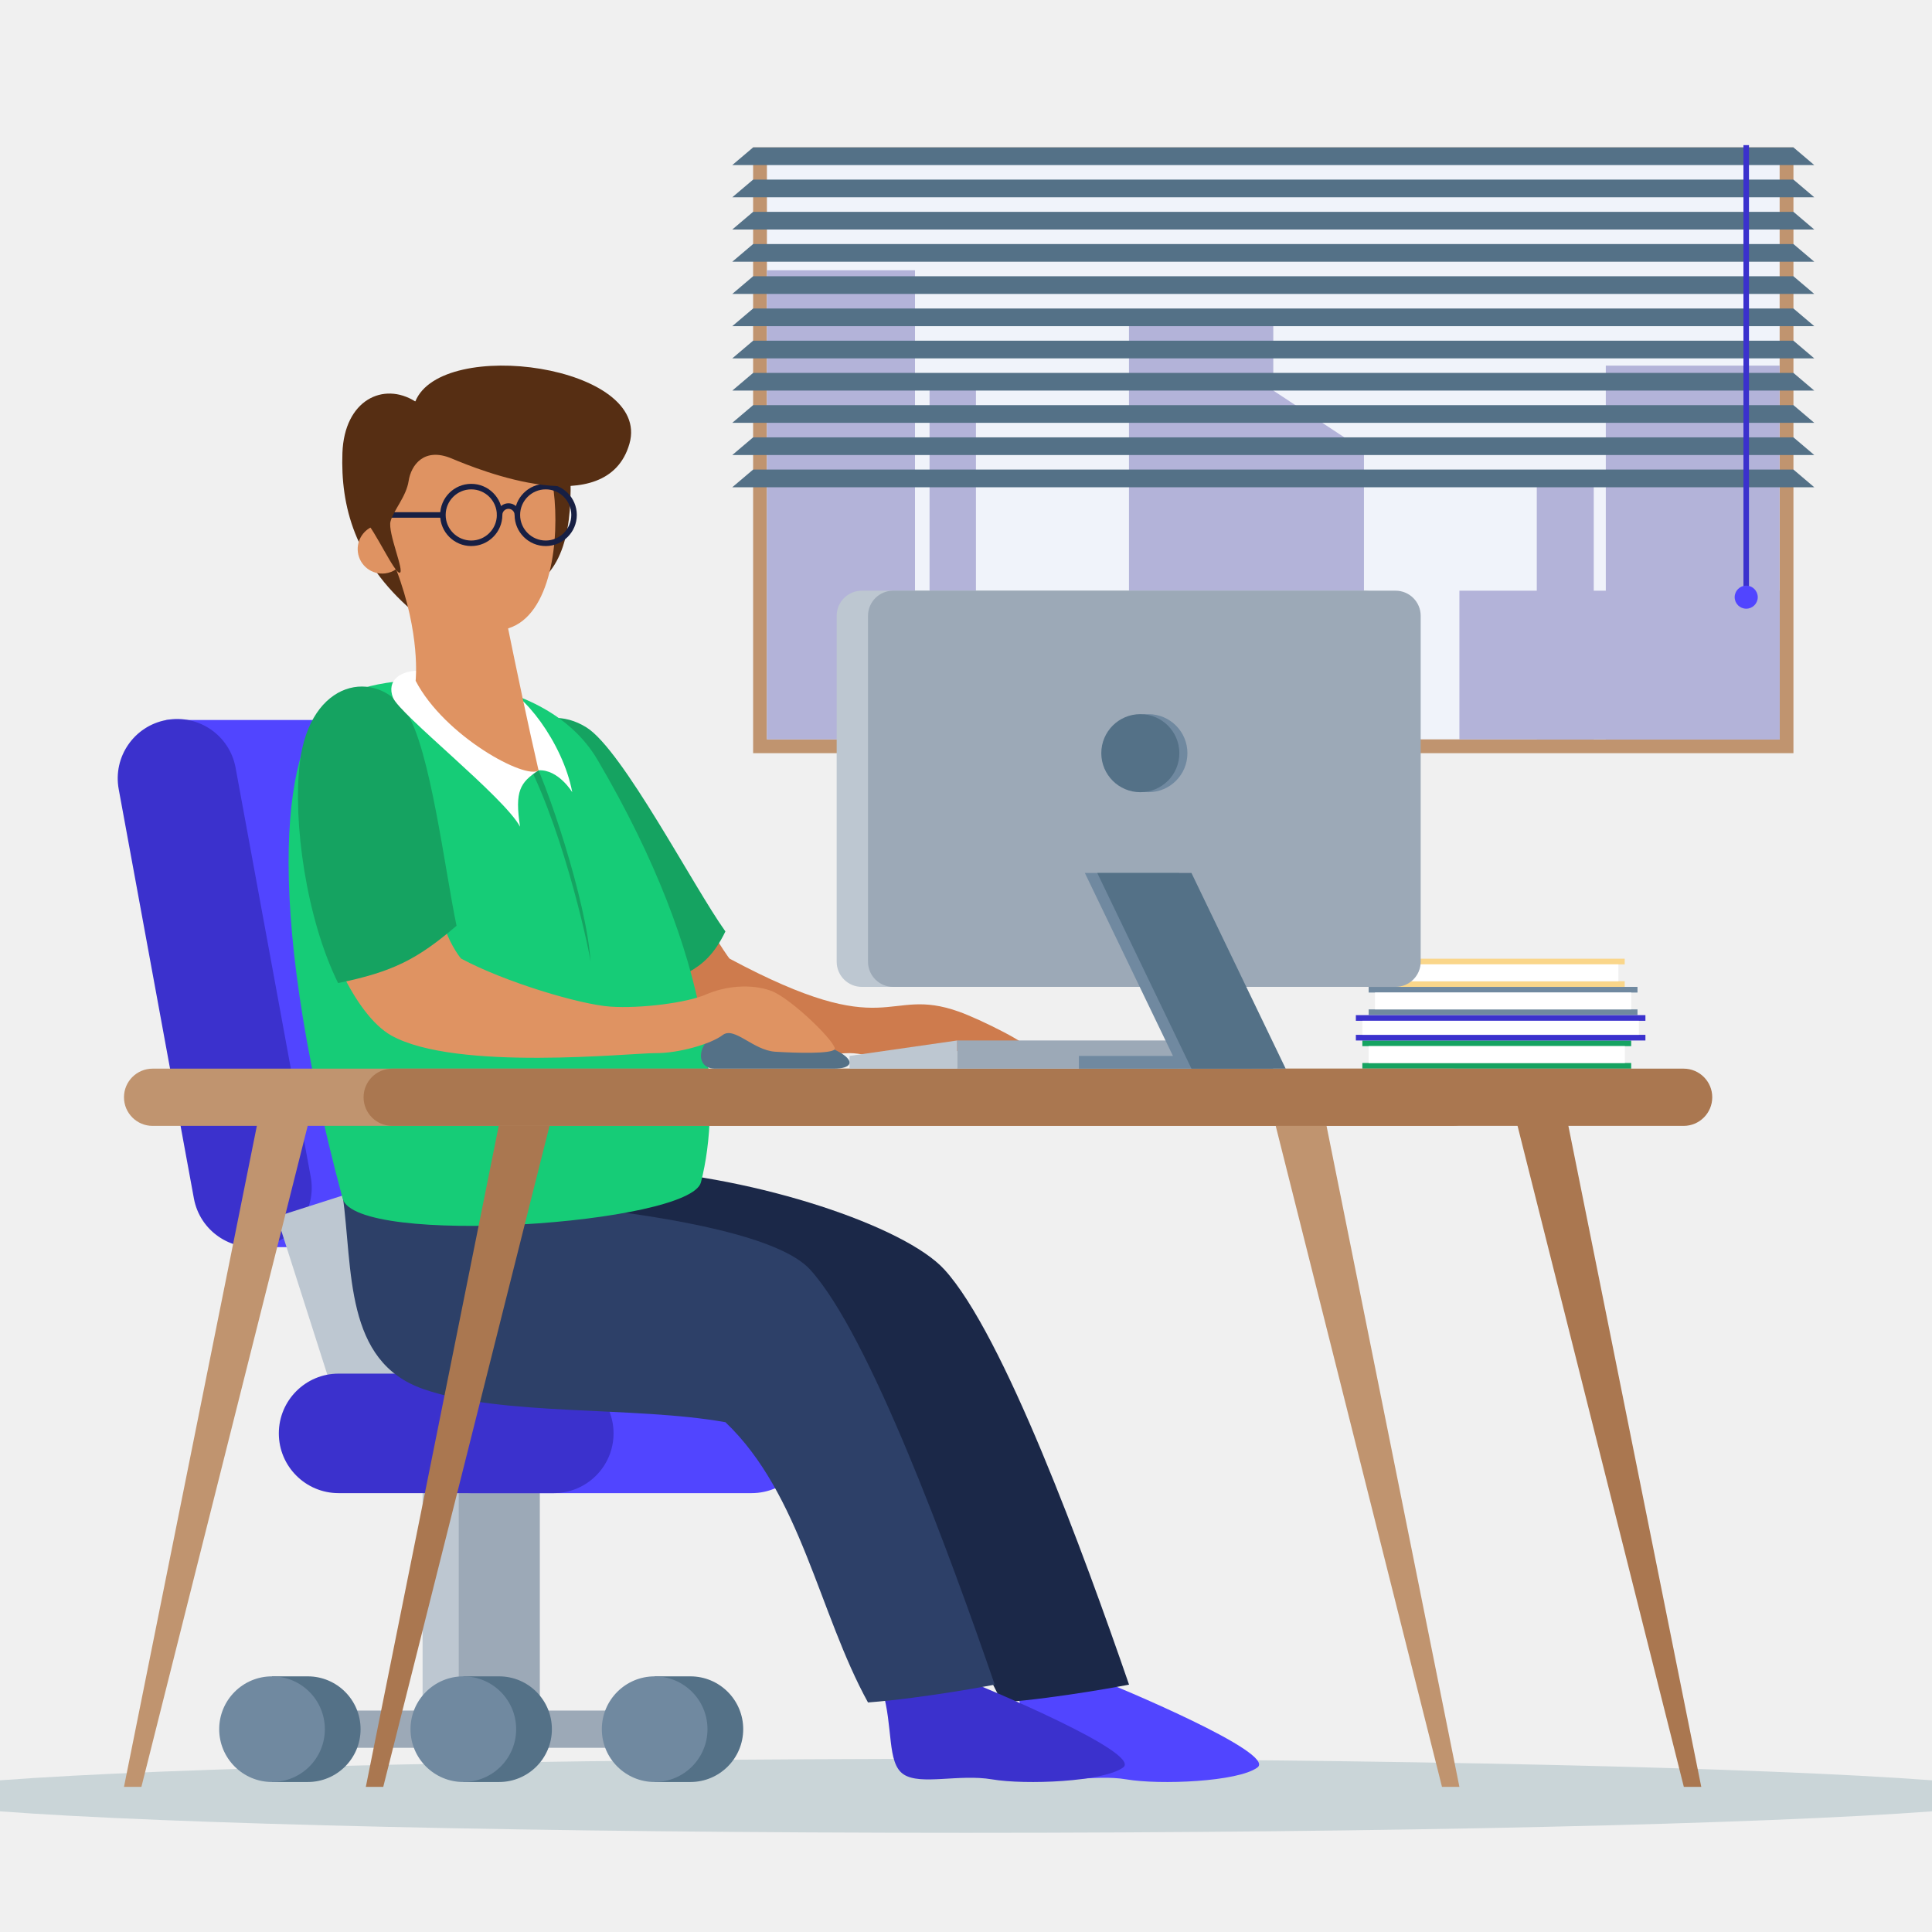
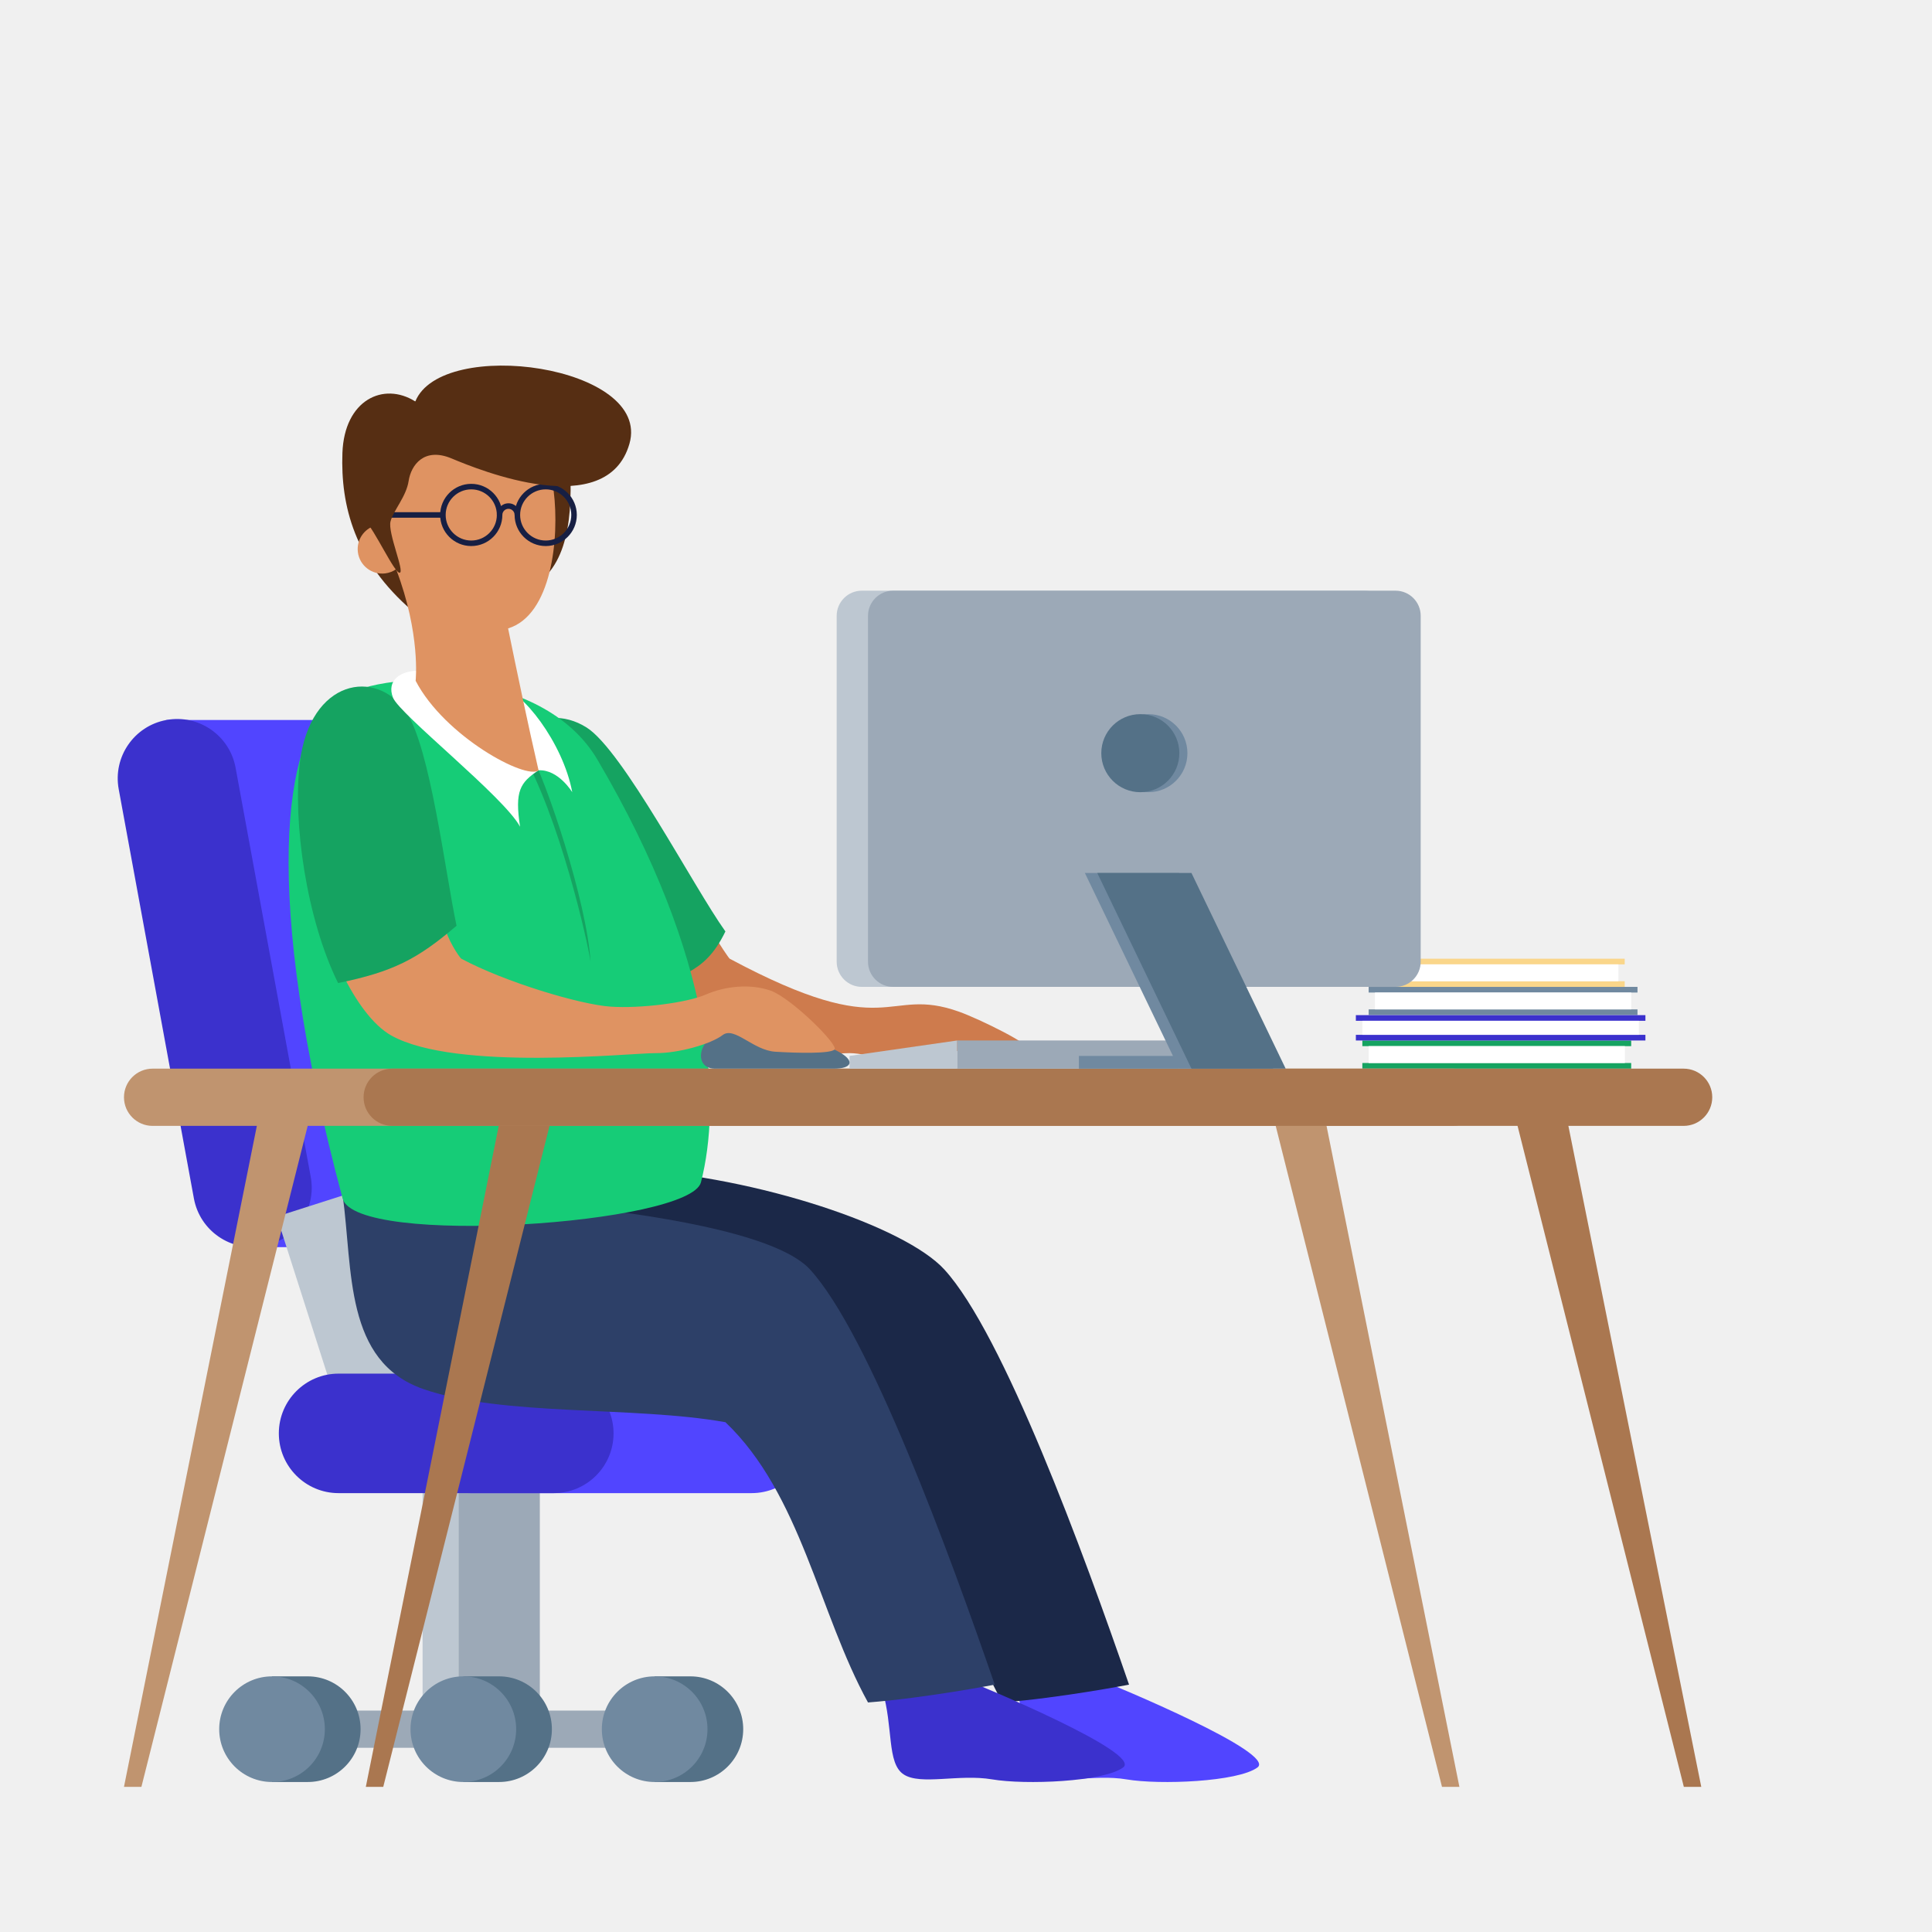
<svg xmlns="http://www.w3.org/2000/svg" version="1.1" id="Layer_4" x="0px" y="0px" viewBox="0 0 1400 1400" style="enable-background:new 0 0 1400 1400;" xml:space="preserve">
  <style type="text/css">
	.st0{fill:#EEEEEE;}
	.st1{fill:#CAD5D8;}
	.st2{fill:#7089A0;}
	.st3{fill:#FFFFFF;}
	.st4{fill:#15a361;}
	.st5{fill:#FAD68A;}
	.st6{fill:#3b31cd;}
	.st7{fill:#C0946F;}
	.st8{fill:#F0F3FA;}
	.st9{fill:#B3B3D9;}
	.st10{fill:#547187;}
	.st11{fill:#5145ff;}
	.st12{fill:#CE7B4D;}
	.st13{fill:#BDC7D1;}
	.st14{fill:#9CA9B7;}
	.st15{fill:#1B2848;}
	.st16{fill:#2D4068;}
	.st17{fill:#16cc77;}
	.st18{fill:#AA7750;}
	.st19{fill:#DF9362;}
	.st20{fill:#562E13;}
	.st21{fill:#171F43;}
</style>
  <g id="XMLID_1_">
-     <g id="XMLID_118_">
-       <path id="XMLID_123_" class="st1" d="M700,1274.53c-310.24,0-577.68,6.37-700,15.55v22.49c122.32,9.18,389.76,15.55,700,15.55    s577.68-6.37,700-15.55v-22.49C1277.68,1280.9,1010.24,1274.53,700,1274.53z" />
-     </g>
    <g id="XMLID_135_">
      <g id="XMLID_127_">
        <rect id="XMLID_130_" x="991.78" y="731.44" class="st2" width="194.81" height="4.1" />
        <rect id="XMLID_129_" x="991.78" y="715.13" class="st2" width="194.81" height="4.1" />
        <rect id="XMLID_128_" x="996.35" y="719.22" class="st3" width="185.67" height="12.22" />
      </g>
      <g id="XMLID_121_">
        <g id="XMLID_117_">
          <rect id="XMLID_116_" x="987.21" y="770.29" class="st4" width="194.81" height="4.1" />
          <rect id="XMLID_120_" x="987.21" y="753.97" class="st4" width="194.81" height="4.1" />
          <rect id="XMLID_119_" x="991.78" y="758.07" class="st3" width="185.67" height="12.22" />
        </g>
        <g id="XMLID_131_">
          <rect id="XMLID_134_" x="982.51" y="711.03" class="st5" width="194.81" height="4.1" />
          <rect id="XMLID_133_" x="982.51" y="694.72" class="st5" width="194.81" height="4.1" />
          <rect id="XMLID_132_" x="987.08" y="698.81" class="st3" width="185.67" height="12.22" />
        </g>
        <g id="XMLID_122_">
          <rect id="XMLID_126_" x="982.51" y="749.88" class="st6" width="209.82" height="4.1" />
          <rect id="XMLID_125_" x="982.51" y="735.61" class="st6" width="209.82" height="4.1" />
          <rect id="XMLID_124_" x="987.21" y="739.71" class="st3" width="200.41" height="10.17" />
        </g>
      </g>
    </g>
    <g id="XMLID_115_">
-       <g id="XMLID_114_">
-         <g id="XMLID_111_">
-           <g id="XMLID_93_">
-             <rect id="XMLID_96_" x="703.18" y="-50.64" transform="matrix(-1.836970e-16 1 -1 -1.836970e-16 1248.959 -596.3763)" class="st7" width="438.97" height="753.86" />
-             <rect id="XMLID_85_" x="555.74" y="116.8" class="st8" width="733.86" height="418.97" />
-             <g id="XMLID_90_">
-               <rect id="XMLID_87_" x="1113.61" y="350.61" class="st9" width="175.99" height="185.17" />
-               <rect id="XMLID_97_" x="1154.9" y="350.61" class="st8" width="134.7" height="185.17" />
-               <rect id="XMLID_86_" x="1163.63" y="264.93" class="st9" width="125.97" height="270.85" />
-               <rect id="XMLID_88_" x="1057.54" y="428.03" class="st9" width="232.06" height="107.75" />
-               <rect id="XMLID_89_" x="818.11" y="225.9" class="st9" width="104.56" height="309.88" />
-               <polygon id="XMLID_91_" class="st9" points="988.38,535.78 906.95,535.78 906.95,272.67 988.38,326.29       " />
-               <rect id="XMLID_94_" x="639.98" y="272.67" class="st8" width="67.21" height="263.11" />
-               <rect id="XMLID_95_" x="673.59" y="272.67" class="st9" width="33.61" height="263.11" />
-               <rect id="XMLID_92_" x="555.74" y="195.84" class="st9" width="107.3" height="339.94" />
-             </g>
-           </g>
-           <g id="XMLID_99_">
-             <polygon id="XMLID_98_" class="st10" points="1314.69,119.62 530.64,119.62 545.74,106.81 1299.6,106.81      " />
-             <polygon id="XMLID_100_" class="st10" points="1314.69,142.96 530.64,142.96 545.74,130.15 1299.6,130.15      " />
-             <polygon id="XMLID_101_" class="st10" points="1314.69,166.31 530.64,166.31 545.74,153.5 1299.6,153.5      " />
-             <polygon id="XMLID_102_" class="st10" points="1314.69,189.65 530.64,189.65 545.74,176.84 1299.6,176.84      " />
-             <polygon id="XMLID_103_" class="st10" points="1314.69,213 530.64,213 545.74,200.19 1299.6,200.19      " />
-             <polygon id="XMLID_105_" class="st10" points="1314.69,236.35 530.64,236.35 545.74,223.54 1299.6,223.54      " />
-             <polygon id="XMLID_106_" class="st10" points="1314.69,259.69 530.64,259.69 545.74,246.88 1299.6,246.88      " />
-             <polygon id="XMLID_107_" class="st10" points="1314.69,283.04 530.64,283.04 545.74,270.23 1299.6,270.23      " />
-             <polygon id="XMLID_108_" class="st10" points="1314.69,306.39 530.64,306.39 545.74,293.58 1299.6,293.58      " />
-             <polygon id="XMLID_109_" class="st10" points="1314.69,329.73 530.64,329.73 545.74,316.92 1299.6,316.92      " />
-             <polygon id="XMLID_110_" class="st10" points="1314.69,353.08 530.64,353.08 545.74,340.27 1299.6,340.27      " />
-           </g>
-         </g>
-         <rect id="XMLID_112_" x="1263.37" y="105.17" class="st6" width="4" height="327.56" />
-         <circle id="XMLID_113_" class="st11" cx="1265.37" cy="432.73" r="8.36" />
-       </g>
      <g id="XMLID_78_">
        <g id="XMLID_37_">
          <path id="XMLID_41_" class="st12" d="M694.92,733.1c-53.61-19.08-49.44,24.16-166.19-38.41c-1.8-1.56-24.96-37.21-27.02-46.9      c-28.59,24.43-19.32,50.11-58.94,58.23c9.38,19,21.76,36.82,35.34,44.38c46.91,26.12,119.58,12.6,137.49,12.73      c16.52,0.12,30.47,9.92,39.01,3.39s31.54-5.42,47.63-4.41c16.1,1,39.28,1.51,42.89-1.51      C748.74,757.58,709.74,738.37,694.92,733.1z" />
          <path id="XMLID_38_" class="st4" d="M525.66,674.96c-23.18-32.38-74.35-131.21-100.59-147.79      c-32.77-20.7-73.29,6.18-55.94,64.34c12.33,41.32,49.68,101.92,89.44,135.41C491.67,703.57,509.31,708.67,525.66,674.96z" />
        </g>
        <g id="XMLID_77_">
          <g id="XMLID_70_">
            <rect id="XMLID_69_" x="306.22" y="1060.7" class="st13" width="58.75" height="172.96" />
            <rect id="XMLID_71_" x="332.43" y="1060.7" class="st14" width="58.75" height="172.96" />
          </g>
          <rect id="XMLID_76_" x="212.86" y="1239.55" class="st14" width="253.48" height="26.96" />
          <g id="XMLID_81_">
            <g id="XMLID_74_">
              <path id="XMLID_73_" class="st10" d="M223.01,1291.31c21.14,0,38.28-17.14,38.28-38.28c0-21.14-17.14-38.28-38.28-38.28        h-25.89v76.56H223.01z" />
              <circle id="XMLID_72_" class="st2" cx="197.12" cy="1253.03" r="38.28" />
            </g>
            <g id="XMLID_75_">
              <path id="XMLID_80_" class="st10" d="M361.64,1291.31c21.14,0,38.28-17.14,38.28-38.28c0-21.14-17.14-38.28-38.28-38.28        h-25.89v76.56H361.64z" />
              <circle id="XMLID_79_" class="st2" cx="335.75" cy="1253.03" r="38.28" />
            </g>
            <g id="XMLID_82_">
              <path id="XMLID_84_" class="st10" d="M500.28,1291.31c21.14,0,38.28-17.14,38.28-38.28c0-21.14-17.14-38.28-38.28-38.28        h-25.89v76.56H500.28z" />
              <circle id="XMLID_83_" class="st2" cx="474.39" cy="1253.03" r="38.28" />
            </g>
          </g>
        </g>
        <g id="XMLID_68_">
          <g id="XMLID_52_">
            <polygon id="XMLID_51_" class="st11" points="120.59,521.73 325.9,521.73 410.72,903.71 190.62,903.71      " />
            <path id="XMLID_50_" class="st6" d="M190.62,903L190.62,903c-23.39,4.3-45.83-11.18-50.12-34.57L86.02,571.85       c-4.3-23.39,11.18-45.83,34.57-50.12h0c23.39-4.3,45.83,11.18,50.12,34.57l54.47,296.58C229.48,876.26,214,898.7,190.62,903z" />
          </g>
          <g id="XMLID_67_">
            <rect id="XMLID_63_" x="222.6" y="865.4" transform="matrix(0.9525 -0.3045 0.3045 0.9525 -274.9764 125.065)" class="st13" width="81.72" height="157.35" />
            <g id="XMLID_66_">
              <path id="XMLID_62_" class="st11" d="M544.61,1081.98H340.94c-23.91,0-43.3-19.39-43.3-43.3v0c0-23.91,19.39-43.3,43.3-43.3        h203.67c23.91,0,43.3,19.39,43.3,43.3v0C587.91,1062.59,568.53,1081.98,544.61,1081.98z" />
              <path id="XMLID_64_" class="st6" d="M401.3,1081.98H245.35c-23.91,0-43.3-19.39-43.3-43.3v0c0-23.91,19.39-43.3,43.3-43.3        H401.3c23.91,0,43.3,19.39,43.3,43.3v0C444.6,1062.59,425.21,1081.98,401.3,1081.98z" />
            </g>
          </g>
        </g>
        <g id="XMLID_65_">
          <g id="XMLID_54_">
            <path id="XMLID_60_" class="st11" d="M736.62,1224.38c8.18,27.28,3.18,53.19,15.46,61.38c12.28,8.18,40.11-0.45,64.16,3.64       c24.04,4.09,80.87,1.82,94.97-8.64c14.09-10.46-101.84-58.65-116.84-64.56C779.35,1210.29,736.62,1224.38,736.62,1224.38z" />
            <path id="XMLID_59_" class="st15" d="M345.6,865.9c7.52,54.65,1.08,120.77,58.61,140.71c57.53,19.94,152.27,12.12,218.77,23.97       c54.65,52.01,67.78,138.56,103.33,203.09c42.14-3.29,91.84-12.91,91.84-12.91c-32.92-95.47-91.08-254.12-133.87-300.86       c-28.82-31.48-135.58-67-226.64-72.48C413.47,844.75,357.85,864.9,345.6,865.9z" />
          </g>
          <g id="XMLID_61_">
            <path id="XMLID_58_" class="st6" d="M639.3,1224.38c8.18,27.28,3.18,53.19,15.46,61.38c12.28,8.18,40.11-0.45,64.16,3.64       c24.04,4.09,80.87,1.82,94.97-8.64c14.09-10.46-101.84-58.65-116.84-64.56C682.03,1210.29,639.3,1224.38,639.3,1224.38z" />
            <path id="XMLID_56_" class="st16" d="M248.28,865.9c7.52,54.65,1.08,120.77,58.61,140.71       c57.53,19.94,152.27,12.12,218.77,23.97c54.65,52.01,67.78,138.56,103.33,203.09c42.14-3.29,91.84-12.91,91.84-12.91       c-32.92-95.47-91.08-254.12-133.87-300.86C544.16,873.14,285.79,862.84,248.28,865.9z" />
          </g>
        </g>
        <path id="XMLID_26_" class="st17" d="M432.9,550.46c85.96,146.08,89.59,249.29,75.04,306.27     c-7.77,30.41-250.22,46.98-259.66,11.78c-59.84-223.17-41.85-334.12-7.29-359.79C275.55,483.05,392.94,482.56,432.9,550.46z" />
        <path id="XMLID_57_" class="st4" d="M382.86,542.53h-6c28.92,49.48,49.19,141.11,51.07,154.25     C425.3,653.97,396.03,565.46,382.86,542.53z" />
        <g id="XMLID_16_">
          <polygon id="XMLID_15_" class="st18" points="277.72,1294.83 265.09,1294.83 365.55,795.12 403.43,795.12     " />
          <polygon id="XMLID_17_" class="st18" points="1220.17,1294.83 1232.8,1294.83 1132.34,795.12 1094.46,795.12     " />
        </g>
        <g id="XMLID_27_">
          <polygon id="XMLID_29_" class="st7" points="102.47,1294.83 89.84,1294.83 190.29,795.12 228.17,795.12     " />
          <polygon id="XMLID_28_" class="st7" points="1044.92,1294.83 1057.54,1294.83 957.09,795.12 919.21,795.12     " />
        </g>
        <path id="XMLID_30_" class="st7" d="M1052.72,815.86H110.58c-11.45,0-20.74-9.29-20.74-20.74v0c0-11.45,9.29-20.74,20.74-20.74     h942.15c11.45,0,20.74,9.29,20.74,20.74v0C1073.46,806.57,1064.18,815.86,1052.72,815.86z" />
        <path id="XMLID_104_" class="st18" d="M1220.02,774.38H284.2c-11.45,0-20.74,9.29-20.74,20.74v0c0,11.45,9.29,20.74,20.74,20.74     h935.82c11.45,0,20.74-9.29,20.74-20.74v0C1240.76,783.67,1231.47,774.38,1220.02,774.38z" />
        <g id="XMLID_33_">
          <polygon id="XMLID_34_" class="st13" points="615.61,765.16 615.61,774.38 693.63,774.38 693.63,753.97     " />
          <rect id="XMLID_35_" x="693.63" y="753.97" class="st14" width="213.32" height="20.41" />
        </g>
        <g id="XMLID_25_">
          <g id="XMLID_23_">
            <path id="XMLID_21_" class="st13" d="M988.57,715.13H624.52c-10.07,0-18.23-8.16-18.23-18.23V446.26       c0-10.07,8.16-18.23,18.23-18.23h364.04c10.07,0,18.23,8.16,18.23,18.23V696.9C1006.8,706.97,998.64,715.13,988.57,715.13z" />
            <path id="XMLID_18_" class="st14" d="M1011.26,715.13H647.22c-10.07,0-18.23-8.16-18.23-18.23V446.26       c0-10.07,8.16-18.23,18.23-18.23h364.04c10.07,0,18.23,8.16,18.23,18.23V696.9C1029.49,706.97,1021.33,715.13,1011.26,715.13z" />
            <g id="XMLID_137_">
              <circle id="XMLID_136_" class="st2" cx="832.17" cy="545.78" r="28.28" />
              <circle id="XMLID_138_" class="st10" cx="826.32" cy="545.78" r="28.28" />
            </g>
          </g>
          <g id="XMLID_20_">
            <polygon id="XMLID_22_" class="st2" points="922.67,774.38 854.4,774.38 786.13,632.58 854.4,632.58      " />
            <polygon id="XMLID_19_" class="st10" points="931.64,774.38 863.37,774.38 795.11,632.58 863.37,632.58      " />
          </g>
          <rect id="XMLID_24_" x="781.82" y="765.16" class="st2" width="72.58" height="9.22" />
        </g>
        <path id="XMLID_31_" class="st10" d="M517.97,774.38c-18.34,0-11.64-31.54,20.99-28.32c74.43,7.35,91.1,28.32,65.29,28.32     C582.52,774.38,523.89,774.38,517.97,774.38z" />
        <g id="XMLID_32_">
          <path id="XMLID_39_" class="st19" d="M558.53,717.89c-14.82-5.27-33.16-3.27-46.97,2.76c-13.82,6.03-47.33,10.28-69.17,8.8      c-21.85-1.48-76.25-17.67-108.15-34.76c-1.8-1.56-10.12-14.16-12.17-23.84c-28.59,24.43-34.16,27.05-73.78,35.18      c9.38,19,21.76,36.82,35.34,44.38c46.91,26.12,173.61,12.6,191.52,12.73c16.52,0.12,39.94-6.55,48.48-13.08      c8.54-6.53,22.07,11.05,38.16,12.06c16.1,1,39.28,1.51,42.89-1.51C608.26,757.58,573.35,723.16,558.53,717.89z" />
          <path id="XMLID_40_" class="st4" d="M330.83,670.84c-8.26-38.95-19.1-129.21-36.51-154.92c-21.73-32.1-69.62-23.7-77.03,36.54      c-5.26,42.8,4.68,113.29,27.7,159.9C284.67,704.23,302.35,695.18,330.83,670.84z" />
        </g>
        <path id="XMLID_42_" class="st20" d="M298.75,442.58c-41.63-35.81-52.02-75.95-50.62-114.4s29.84-51.78,52.81-37.26     c55.53,10.31,112.23,49.06,112.23,49.06c1.96,42.09-4.21,77.48-35.09,88.56S298.75,442.58,298.75,442.58z" />
        <path id="XMLID_53_" class="st3" d="M306.24,486.01c-16.79-0.74-26.17,7.41-21.48,19.5c4.69,12.1,80.73,72.09,92.09,93.57     c-3.95-25.92,0.01-32,13.4-40.89C342.29,542.55,308.22,504.28,306.24,486.01z" />
        <path id="XMLID_55_" class="st3" d="M390.25,558.2c14.37-0.81,24.42,15.87,24.42,15.87c-6.62-35.73-36.68-74.54-52.88-76.57     C355.66,536.48,390.25,558.2,390.25,558.2z" />
        <path id="XMLID_43_" class="st19" d="M401.22,355.82c-4.54-36.26-37.62-61.97-73.88-57.43s-61.97,37.62-57.43,73.88     c0.35,2.79,0.98,5.67,1.86,8.62c-8.12,2.47-13.53,10.48-12.44,19.19c1.22,9.74,10.1,16.64,19.84,15.42     c2.93-0.37,5.6-1.45,7.87-3.02c17.92,47.08,14.14,80.84,14.14,80.84c21.07,40.4,80.05,71.98,89.07,64.89     c-7.54-32.68-16.08-73.53-22.07-102.84C399.67,445.77,405.52,390.18,401.22,355.82z" />
        <g id="XMLID_48_">
          <g id="XMLID_45_">
            <path class="st21" d="M341.49,395.69c-12.43,0-22.54-10.11-22.54-22.54s10.11-22.54,22.54-22.54       c12.43,0,22.54,10.11,22.54,22.54S353.92,395.69,341.49,395.69z M341.49,354.61c-10.22,0-18.54,8.32-18.54,18.54       s8.32,18.54,18.54,18.54s18.54-8.32,18.54-18.54S351.71,354.61,341.49,354.61z" />
            <path class="st21" d="M395.44,395.69c-12.43,0-22.54-10.11-22.54-22.54s10.11-22.54,22.54-22.54s22.54,10.11,22.54,22.54       S407.86,395.69,395.44,395.69z M395.44,354.61c-10.22,0-18.54,8.32-18.54,18.54s8.32,18.54,18.54,18.54s18.54-8.32,18.54-18.54       S405.66,354.61,395.44,354.61z" />
            <path class="st21" d="M376.9,373.15h-4c0-2.45-1.99-4.44-4.44-4.44s-4.44,1.99-4.44,4.44h-4c0-4.65,3.78-8.44,8.44-8.44       S376.9,368.5,376.9,373.15z" />
          </g>
          <rect x="271.95" y="371.15" class="st21" width="49.01" height="4" />
        </g>
        <path id="XMLID_44_" class="st20" d="M300.95,290.92c-40.76,22.57-52.55,48.34-36.35,86.55c6.74,6.08,21.3,38.15,25.05,37.55     c3.75-0.6-8.87-29.13-6.64-37.27c2.22-8.15,11.38-17.89,13.11-29.25c1.73-11.36,11.11-24.69,31.11-16.29     c20,8.39,112.58,46.17,128.88-10.62C472.4,264.79,320.04,243.78,300.95,290.92z" />
      </g>
    </g>
  </g>
</svg>
